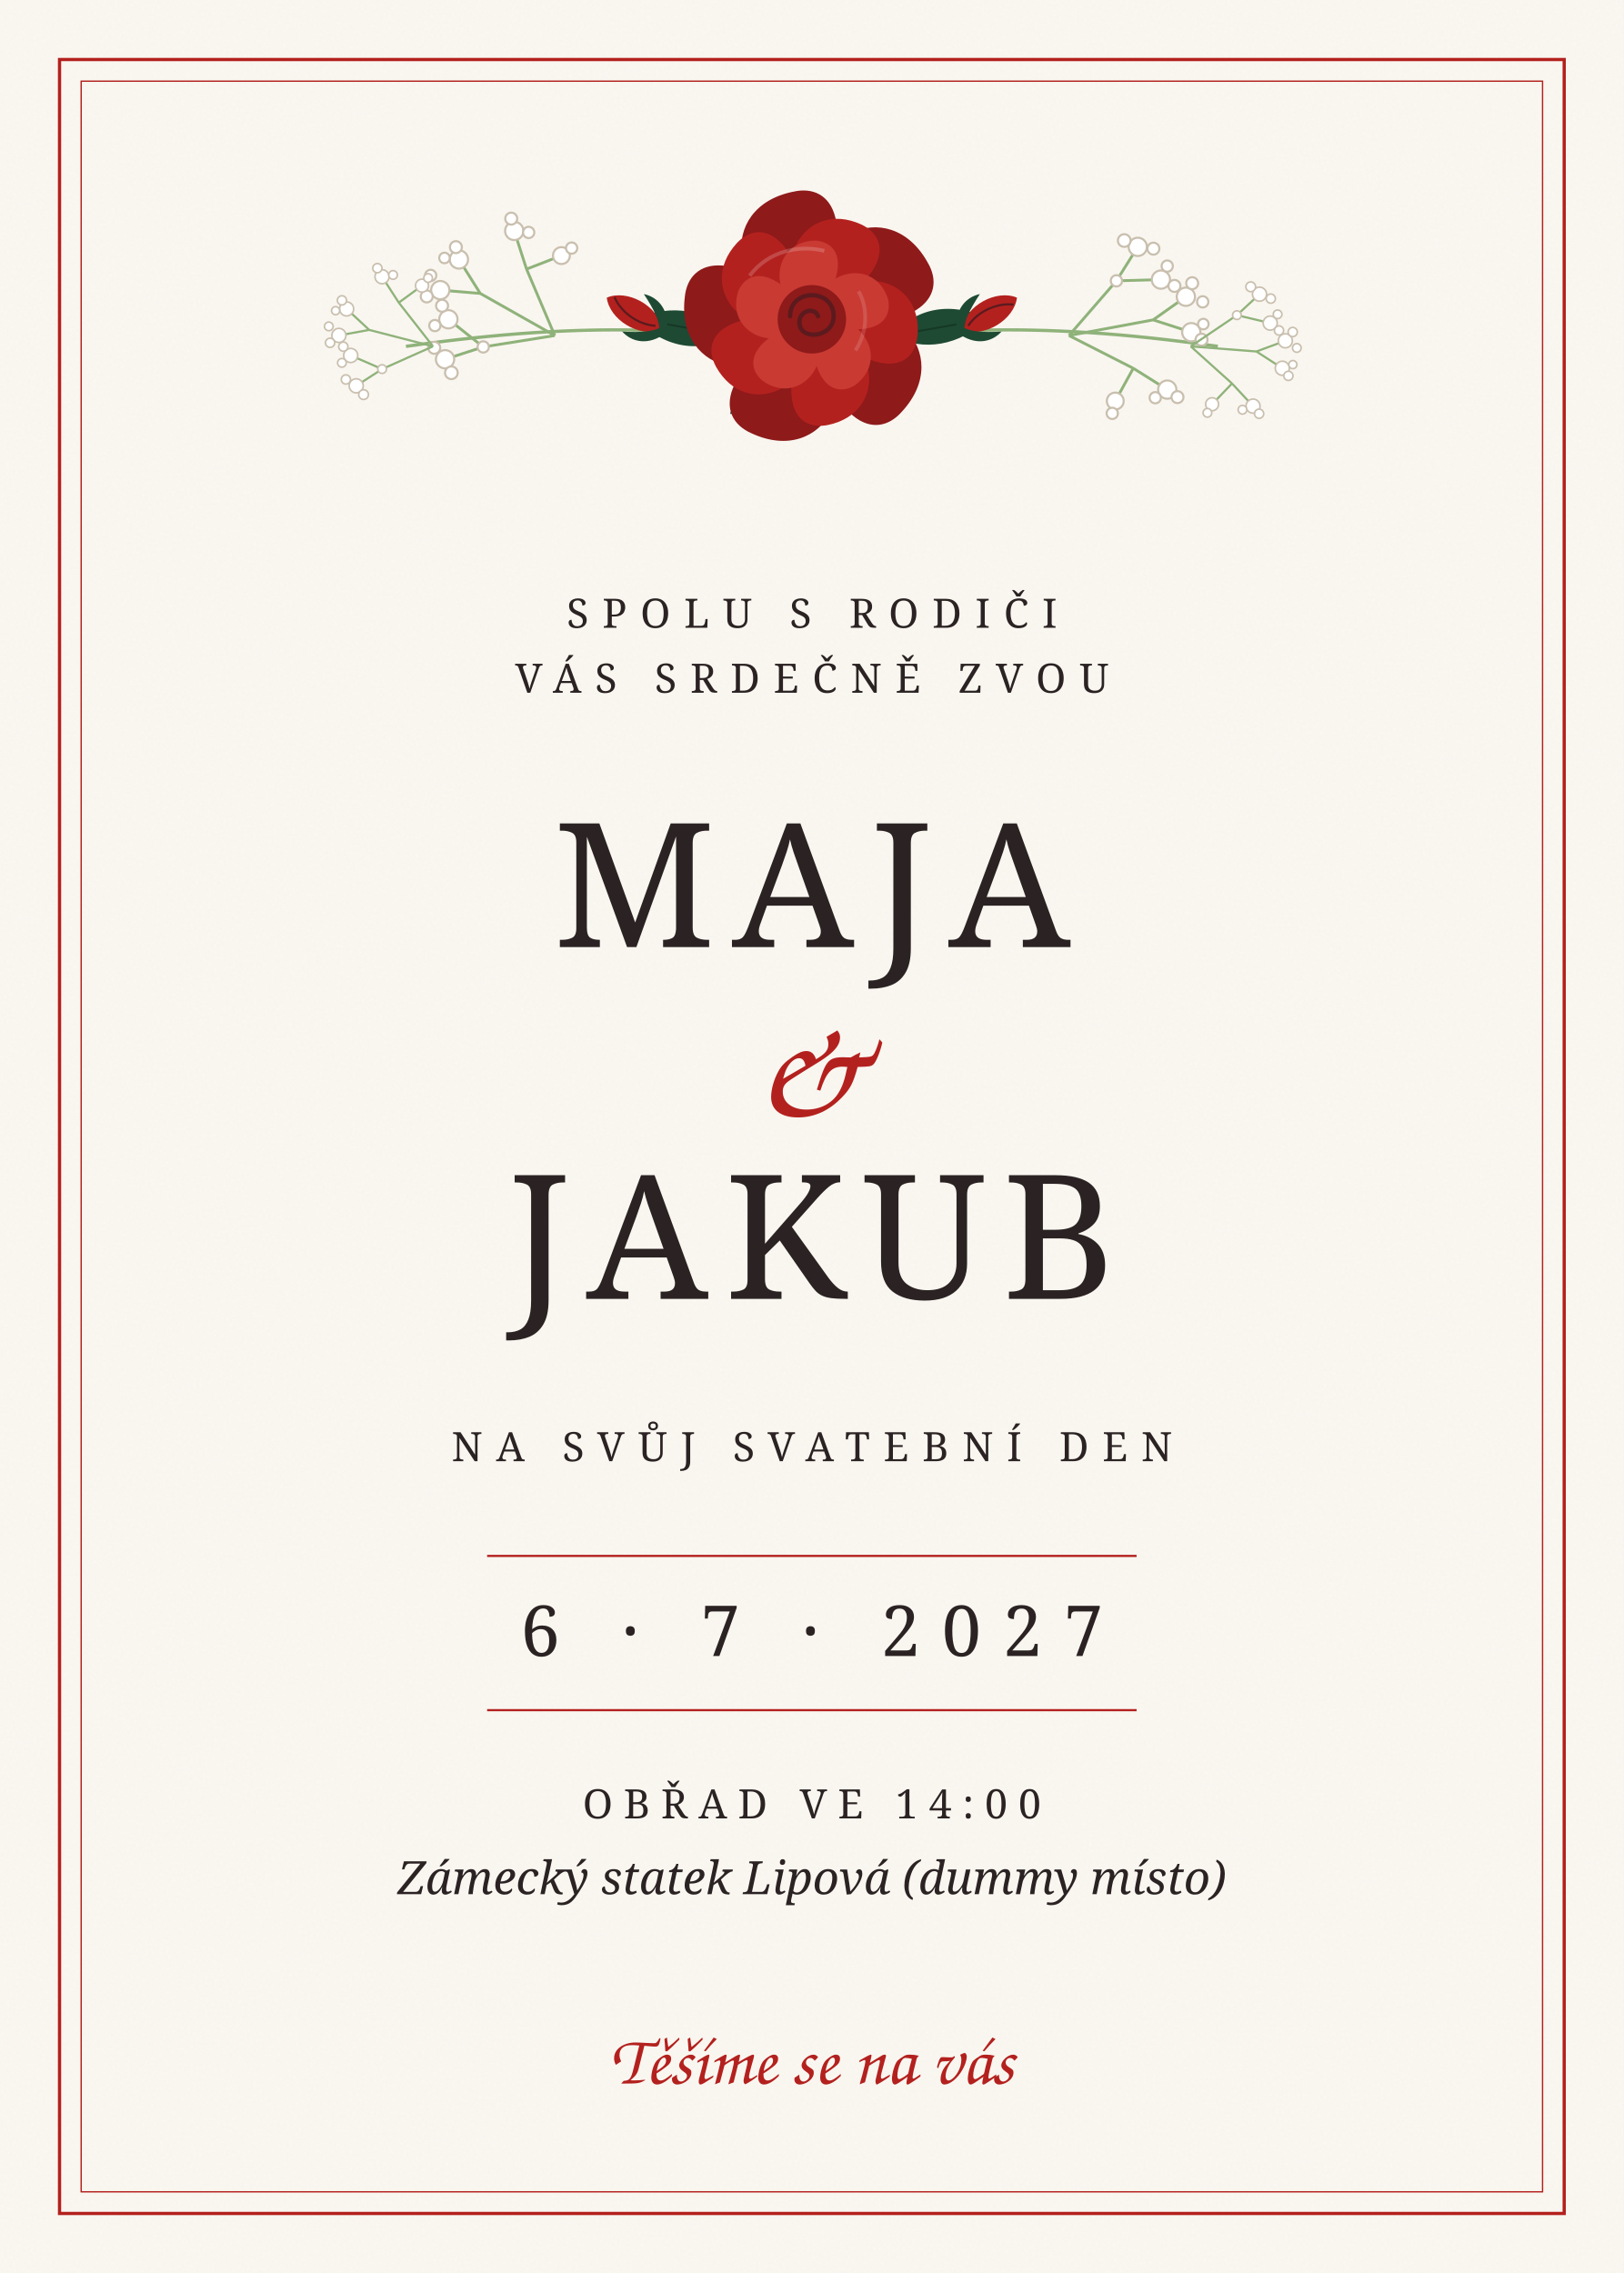
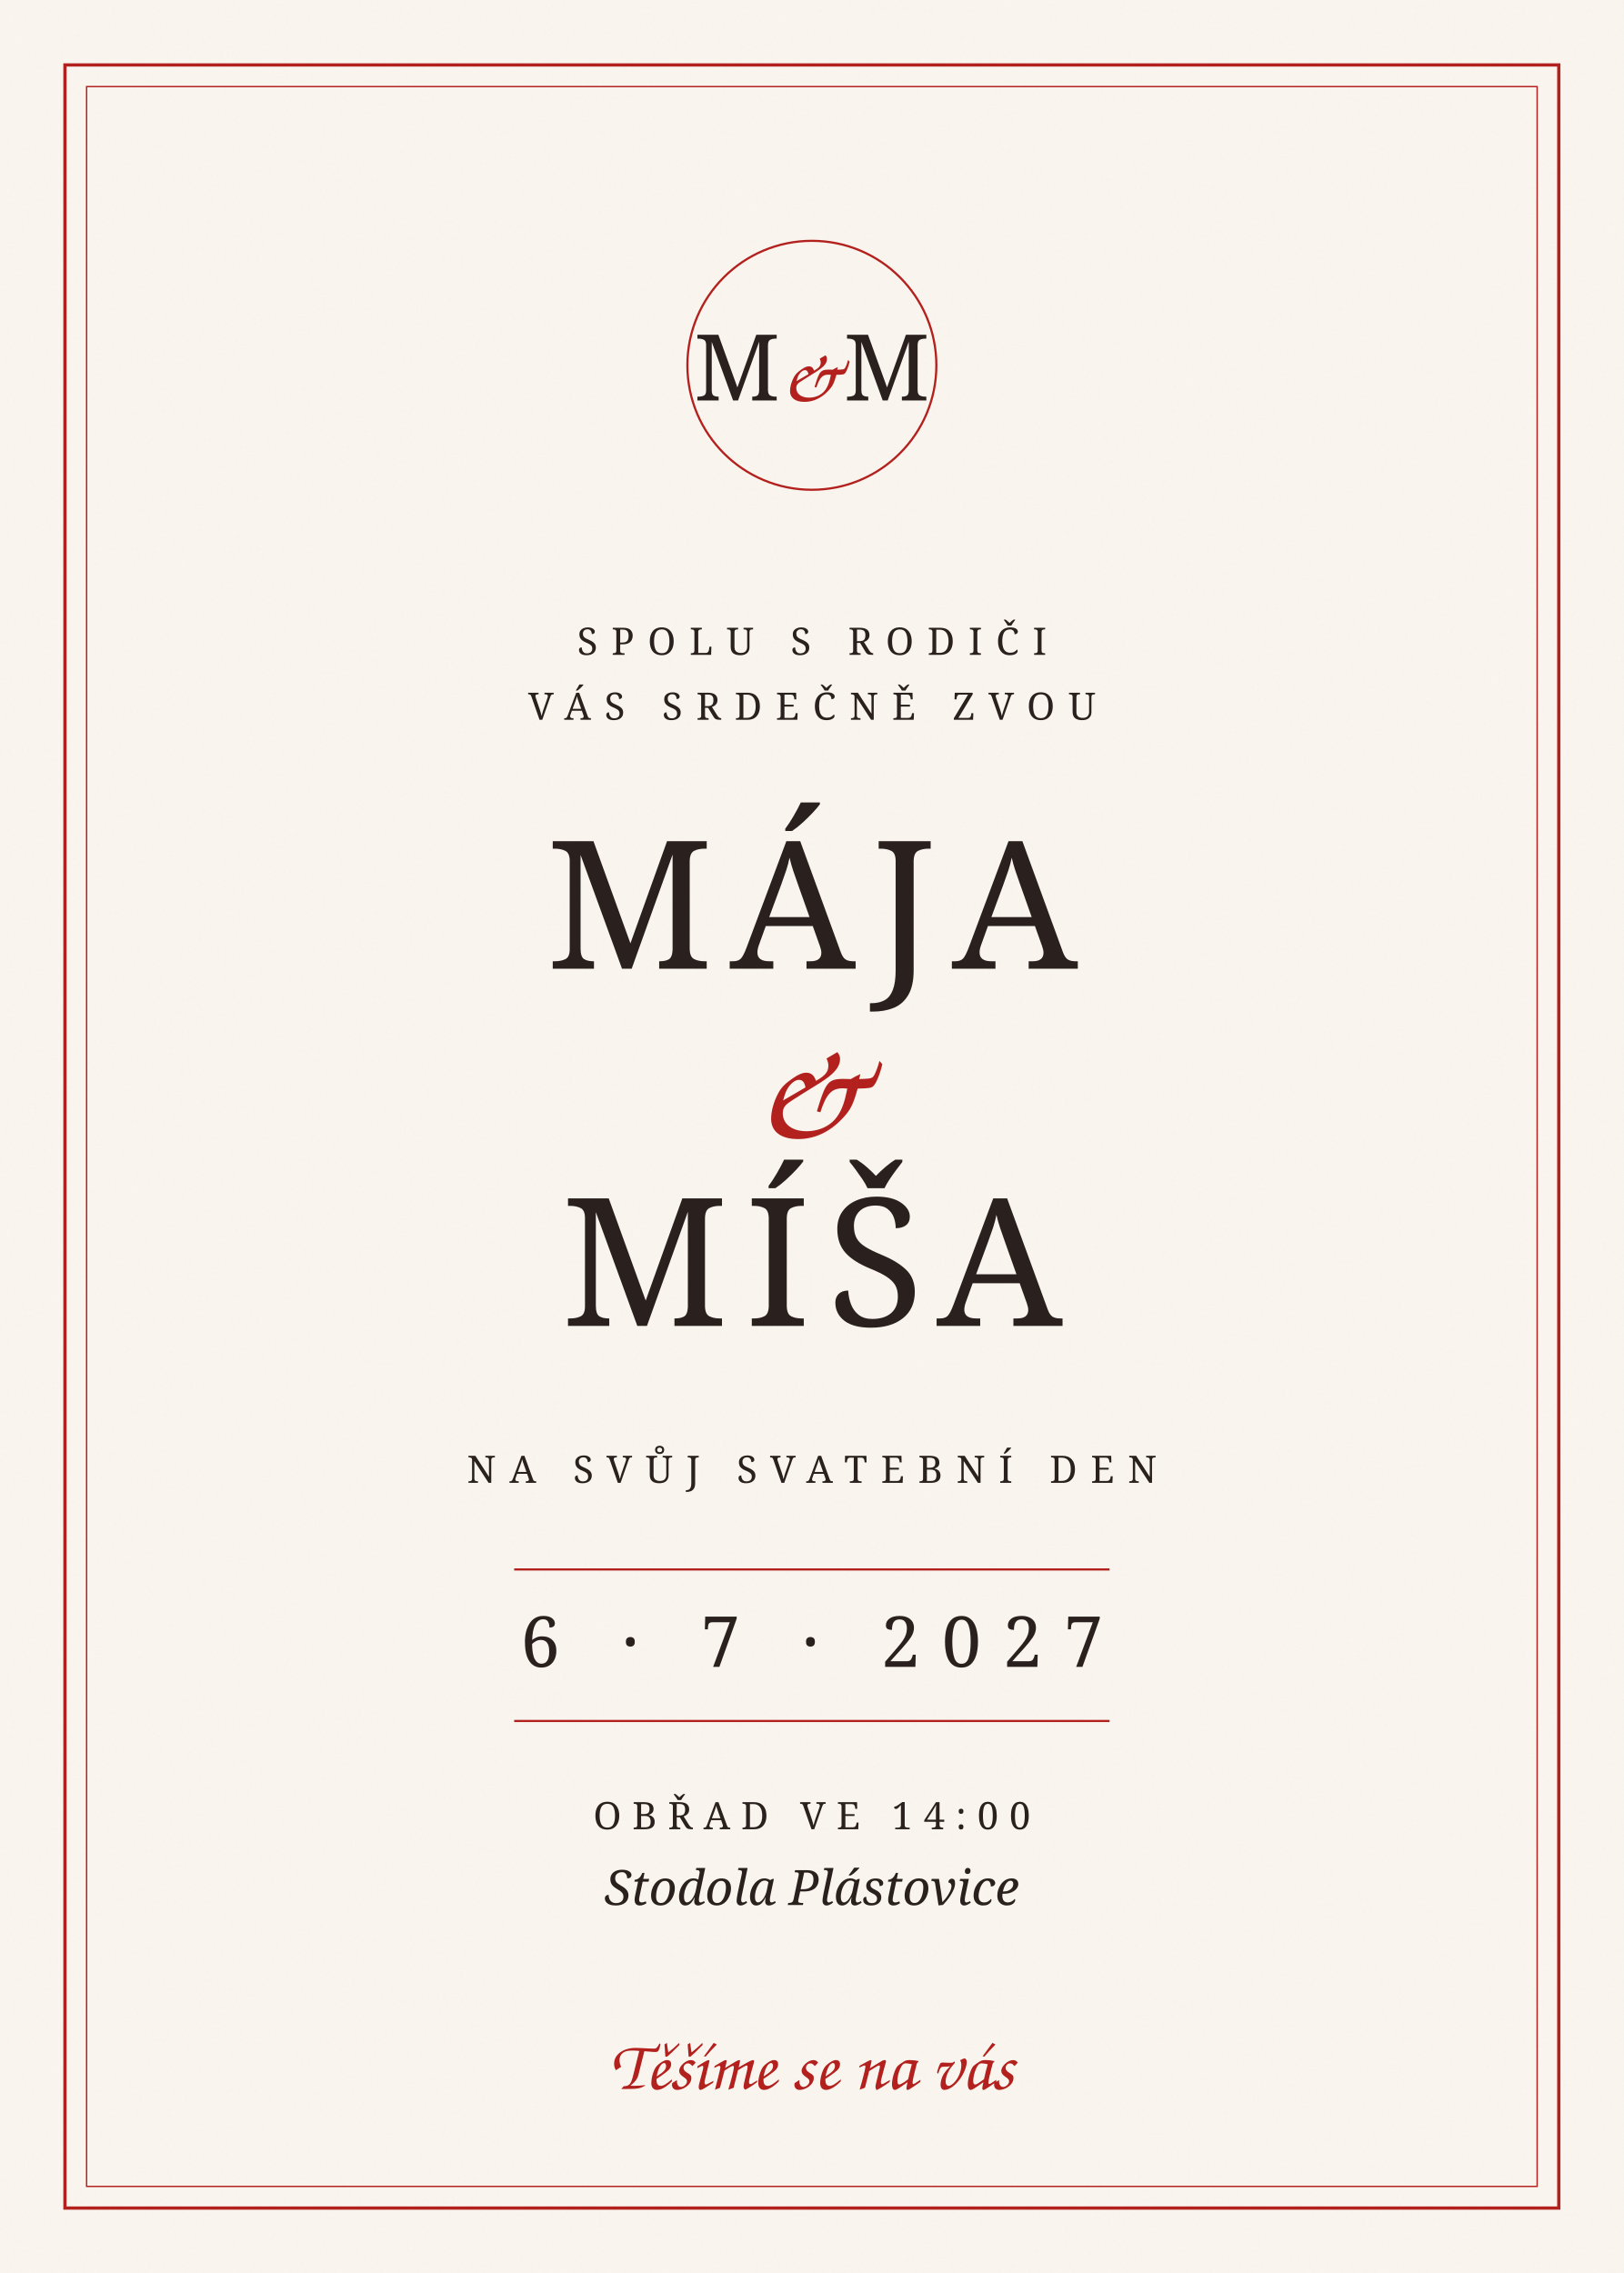
- <svg xmlns="http://www.w3.org/2000/svg" xmlns:xlink="http://www.w3.org/1999/xlink" viewBox="0 0 600 840" width="600" height="840">
-   <defs>
-     <g id="rose">
-       <path d="M0 0 C -27 -5 -31 -36 -6 -41 C 7 -44 15 -30 0 0Z" fill="#8E1A1A" transform="rotate(0.0)" />
-       <path d="M0 0 C -27 -5 -31 -36 -6 -41 C 7 -44 15 -30 0 0Z" fill="#8E1A1A" transform="rotate(72.0)" />
-       <path d="M0 0 C -27 -5 -31 -36 -6 -41 C 7 -44 15 -30 0 0Z" fill="#8E1A1A" transform="rotate(144.0)" />
-       <path d="M0 0 C -27 -5 -31 -36 -6 -41 C 7 -44 15 -30 0 0Z" fill="#8E1A1A" transform="rotate(216.0)" />
-       <path d="M0 0 C -27 -5 -31 -36 -6 -41 C 7 -44 15 -30 0 0Z" fill="#8E1A1A" transform="rotate(288.0)" />
-       <path d="M0 0 C -22 -4 -25 -30 -5 -34 C 6 -36 12 -25 0 0Z" fill="#B3211E" transform="rotate(36.0)" />
-       <path d="M0 0 C -22 -4 -25 -30 -5 -34 C 6 -36 12 -25 0 0Z" fill="#B3211E" transform="rotate(108.0)" />
-       <path d="M0 0 C -22 -4 -25 -30 -5 -34 C 6 -36 12 -25 0 0Z" fill="#B3211E" transform="rotate(180.0)" />
-       <path d="M0 0 C -22 -4 -25 -30 -5 -34 C 6 -36 12 -25 0 0Z" fill="#B3211E" transform="rotate(252.0)" />
-       <path d="M0 0 C -22 -4 -25 -30 -5 -34 C 6 -36 12 -25 0 0Z" fill="#B3211E" transform="rotate(324.0)" />
-       <path d="M0 0 C -16 -3 -18 -22 -4 -25 C 4 -26 9 -18 0 0Z" fill="#C93A33" transform="rotate(12.0)" />
-       <path d="M0 0 C -16 -3 -18 -22 -4 -25 C 4 -26 9 -18 0 0Z" fill="#C93A33" transform="rotate(84.0)" />
-       <path d="M0 0 C -16 -3 -18 -22 -4 -25 C 4 -26 9 -18 0 0Z" fill="#C93A33" transform="rotate(156.0)" />
-       <path d="M0 0 C -16 -3 -18 -22 -4 -25 C 4 -26 9 -18 0 0Z" fill="#C93A33" transform="rotate(228.0)" />
-       <path d="M0 0 C -16 -3 -18 -22 -4 -25 C 4 -26 9 -18 0 0Z" fill="#C93A33" transform="rotate(300.0)" />
-       <circle r="11" fill="#8E1A1A" />
-       <path d="M-7 -1 C -7 -10 7 -10 7 -1 C 7 6 -4 7 -4 1 C -4 -3 1 -4 2 -1" stroke="#5C1A1E" stroke-width="1.4" fill="none" stroke-linecap="round" />
-       <path d="M-20 -14 C -14 -22 -4 -24 4 -22" stroke="#fff" stroke-opacity=".18" stroke-width="1.2" fill="none" />
-       <path d="M14 10 C 18 4 18 -4 15 -9" stroke="#fff" stroke-opacity=".14" stroke-width="1.2" fill="none" />
-     </g>
-     <g id="bud">
-       <path d="M0 0 C -9 -8 -8 -24 0 -30 C 8 -24 9 -8 0 0Z" fill="#B3211E" />
-       <path d="M0 -4 C -4 -12 -2 -22 2 -27" stroke="#5C1A1E" stroke-width="1" fill="none" />
-       <path d="M0 2 C -10 -2 -12 -10 -10 -16 C -6 -8 -3 -4 0 -2Z M0 2 C 10 -2 12 -10 10 -16 C 6 -8 3 -4 0 -2Z" fill="#1E4A33" />
-     </g>
-     <g id="leaf">
-       <path d="M0 0 C 12 -11 30 -11 44 0 C 30 10 12 10 0 0Z" fill="#1E4A33" />
-       <path d="M3 0 L40 0" stroke="#163826" stroke-width=".9" />
-     </g>
-     <g id="bb">
-       <path d="M0 0 L-10 -18 M0 0 L4 -24 M0 0 L15 -14 M-10 -18 L-17 -27 M-10 -18 L-6 -30 M4 -24 L1 -35 M4 -24 L11 -33 M15 -14 L24 -21 M15 -14 L22 -6" stroke="#8FB27A" stroke-width=".8" fill="none" />
-       <g fill="#fff" stroke="#C9BFAE" stroke-width=".6">
-         <circle cx="-17" cy="-27" r="2.6" />
-         <circle cx="-20" cy="-24" r="1.8" />
-         <circle cx="-15" cy="-31" r="1.7" />
-         <circle cx="-6" cy="-30" r="2.6" />
-         <circle cx="-3" cy="-33" r="1.7" />
-         <circle cx="-9" cy="-33" r="1.6" />
-         <circle cx="1" cy="-35" r="2.6" />
-         <circle cx="-2" cy="-38" r="1.7" />
-         <circle cx="4" cy="-39" r="1.6" />
-         <circle cx="11" cy="-33" r="2.6" />
-         <circle cx="14" cy="-35" r="1.7" />
-         <circle cx="10" cy="-37" r="1.5" />
-         <circle cx="24" cy="-21" r="2.6" />
-         <circle cx="27" cy="-23" r="1.7" />
-         <circle cx="25" cy="-17" r="1.6" />
-         <circle cx="22" cy="-6" r="2.4" />
-         <circle cx="25" cy="-4" r="1.6" />
-         <circle cx="-10" cy="-18" r="1.6" />
-       </g>
-     </g>
-   </defs>
+ <svg xmlns="http://www.w3.org/2000/svg" viewBox="0 0 600 840" width="600" height="840">
  <defs>
    <filter id="paper">
      <feTurbulence type="fractalNoise" baseFrequency=".9" numOctaves="2" seed="3" />
-       <feColorMatrix values="0 0 0 0 .55  0 0 0 0 .5  0 0 0 0 .45  0 0 0 .06 0" />
+       <feColorMatrix values="0 0 0 0 .55  0 0 0 0 .5  0 0 0 0 .45  0 0 0 .07 0" />
      <feComposite in2="SourceGraphic" operator="in" />
    </filter>
  </defs>
-   <rect width="600" height="840" fill="#FBF8F2" />
+   <rect width="600" height="840" fill="#FBF7F0" />
  <rect width="600" height="840" filter="url(#paper)" />
-   <rect x="22" y="22" width="556" height="796" fill="none" stroke="#B3211E" stroke-width="1.2" />
-   <rect x="30" y="30" width="540" height="780" fill="none" stroke="#B3211E" stroke-width=".5" />
-   <g transform="translate(300 118)">
-     <path d="M-150 10 C -80 0 -40 4 0 10 C 40 4 80 0 150 10" stroke="#8FB27A" stroke-width="1.2" fill="none" />
-     <use href="#bb" xlink:href="#bb" transform="translate(-95 6) rotate(-70) scale(1.3)" />
-     <use href="#bb" xlink:href="#bb" transform="translate(95 6) rotate(70) scale(1.3)" />
-     <use href="#bb" xlink:href="#bb" transform="translate(-140 10) rotate(-85) scale(1.0)" />
-     <use href="#bb" xlink:href="#bb" transform="translate(140 10) rotate(85) scale(1.0)" />
-     <use href="#leaf" xlink:href="#leaf" transform="translate(-30 6) rotate(190) scale(0.8)" />
-     <use href="#leaf" xlink:href="#leaf" transform="translate(30 6) rotate(-10) scale(0.8)" />
-     <use href="#leaf" xlink:href="#leaf" transform="translate(-10 18) rotate(140) scale(0.6)" />
-     <use href="#bud" xlink:href="#bud" transform="translate(-55 4) rotate(-60) scale(0.8)" />
-     <use href="#bud" xlink:href="#bud" transform="translate(55 4) rotate(60) scale(0.8)" />
-     <use href="#rose" xlink:href="#rose" transform="translate(0 0) rotate(0) scale(1.15)" />
-   </g>
-   <g font-family="Didot, 'Bodoni 72', 'Playfair Display', Georgia, serif" fill="#2B2323" text-anchor="middle">
-     <text x="300" y="232" font-size="15" letter-spacing="5">SPOLU S RODIČI</text>
-     <text x="300" y="256" font-size="15" letter-spacing="5">VÁS SRDEČNĚ ZVOU</text>
-     <text x="300" y="350" font-size="64" letter-spacing="6">MAJA</text>
-     <text x="300" y="412" font-family="'Snell Roundhand', 'Pinyon Script', 'Apple Chancery', cursive" font-size="56" fill="#B3211E">&amp;</text>
-     <text x="300" y="480" font-size="64" letter-spacing="6">JAKUB</text>
-     <text x="300" y="540" font-size="15" letter-spacing="5">NA SVŮJ SVATEBNÍ DEN</text>
-     <line x1="180" y1="575" x2="420" y2="575" stroke="#B3211E" stroke-width=".8" />
-     <text x="300" y="612" font-size="26" letter-spacing="8">6 · 7 · 2027</text>
-     <line x1="180" y1="632" x2="420" y2="632" stroke="#B3211E" stroke-width=".8" />
-     <text x="300" y="672" font-size="15" letter-spacing="4">OBŘAD VE 14:00</text>
-     <text x="300" y="700" font-size="17" font-style="italic">Zámecký statek Lipová (dummy místo)</text>
-     <text x="300" y="770" font-family="'Snell Roundhand', 'Pinyon Script', 'Apple Chancery', cursive" font-size="26" fill="#B3211E">Těšíme se na vás</text>
+   <rect x="24" y="24" width="552" height="792" fill="none" stroke="#B3211E" stroke-width="1.2" />
+   <rect x="32" y="32" width="536" height="776" fill="none" stroke="#B3211E" stroke-width=".5" />
+   <g font-family="Didot, 'Bodoni 72', 'Cormorant Garamond', Georgia, serif" fill="#2A211E" text-anchor="middle">
+     <circle cx="300" cy="135" r="46" fill="none" stroke="#B3211E" stroke-width=".8" />
+     <text x="300" y="148" font-size="34" letter-spacing="2">M<tspan font-family="'Snell Roundhand', 'Pinyon Script', 'Apple Chancery', cursive" fill="#B3211E" font-size="30">&amp;</tspan>M</text>
+     <text x="300" y="242" font-size="14" letter-spacing="5">SPOLU S RODIČI</text>
+     <text x="300" y="266" font-size="14" letter-spacing="5">VÁS SRDEČNĚ ZVOU</text>
+     <text x="300" y="358" font-size="66" letter-spacing="6">MÁJA</text>
+     <text x="300" y="420" font-family="'Snell Roundhand', 'Pinyon Script', 'Apple Chancery', cursive" font-size="56" fill="#B3211E">&amp;</text>
+     <text x="300" y="490" font-size="66" letter-spacing="6">MÍŠA</text>
+     <text x="300" y="548" font-size="14" letter-spacing="5">NA SVŮJ SVATEBNÍ DEN</text>
+     <line x1="190" y1="580" x2="410" y2="580" stroke="#B3211E" stroke-width=".8" />
+     <text x="300" y="616" font-size="26" letter-spacing="8">6 · 7 · 2027</text>
+     <line x1="190" y1="636" x2="410" y2="636" stroke="#B3211E" stroke-width=".8" />
+     <text x="300" y="676" font-size="14" letter-spacing="4">OBŘAD VE 14:00</text>
+     <text x="300" y="704" font-size="18" font-style="italic">Stodola Plástovice</text>
+     <text x="300" y="772" font-family="'Snell Roundhand', 'Pinyon Script', 'Apple Chancery', cursive" font-size="26" fill="#B3211E">Těšíme se na vás</text>
  </g>
</svg>
